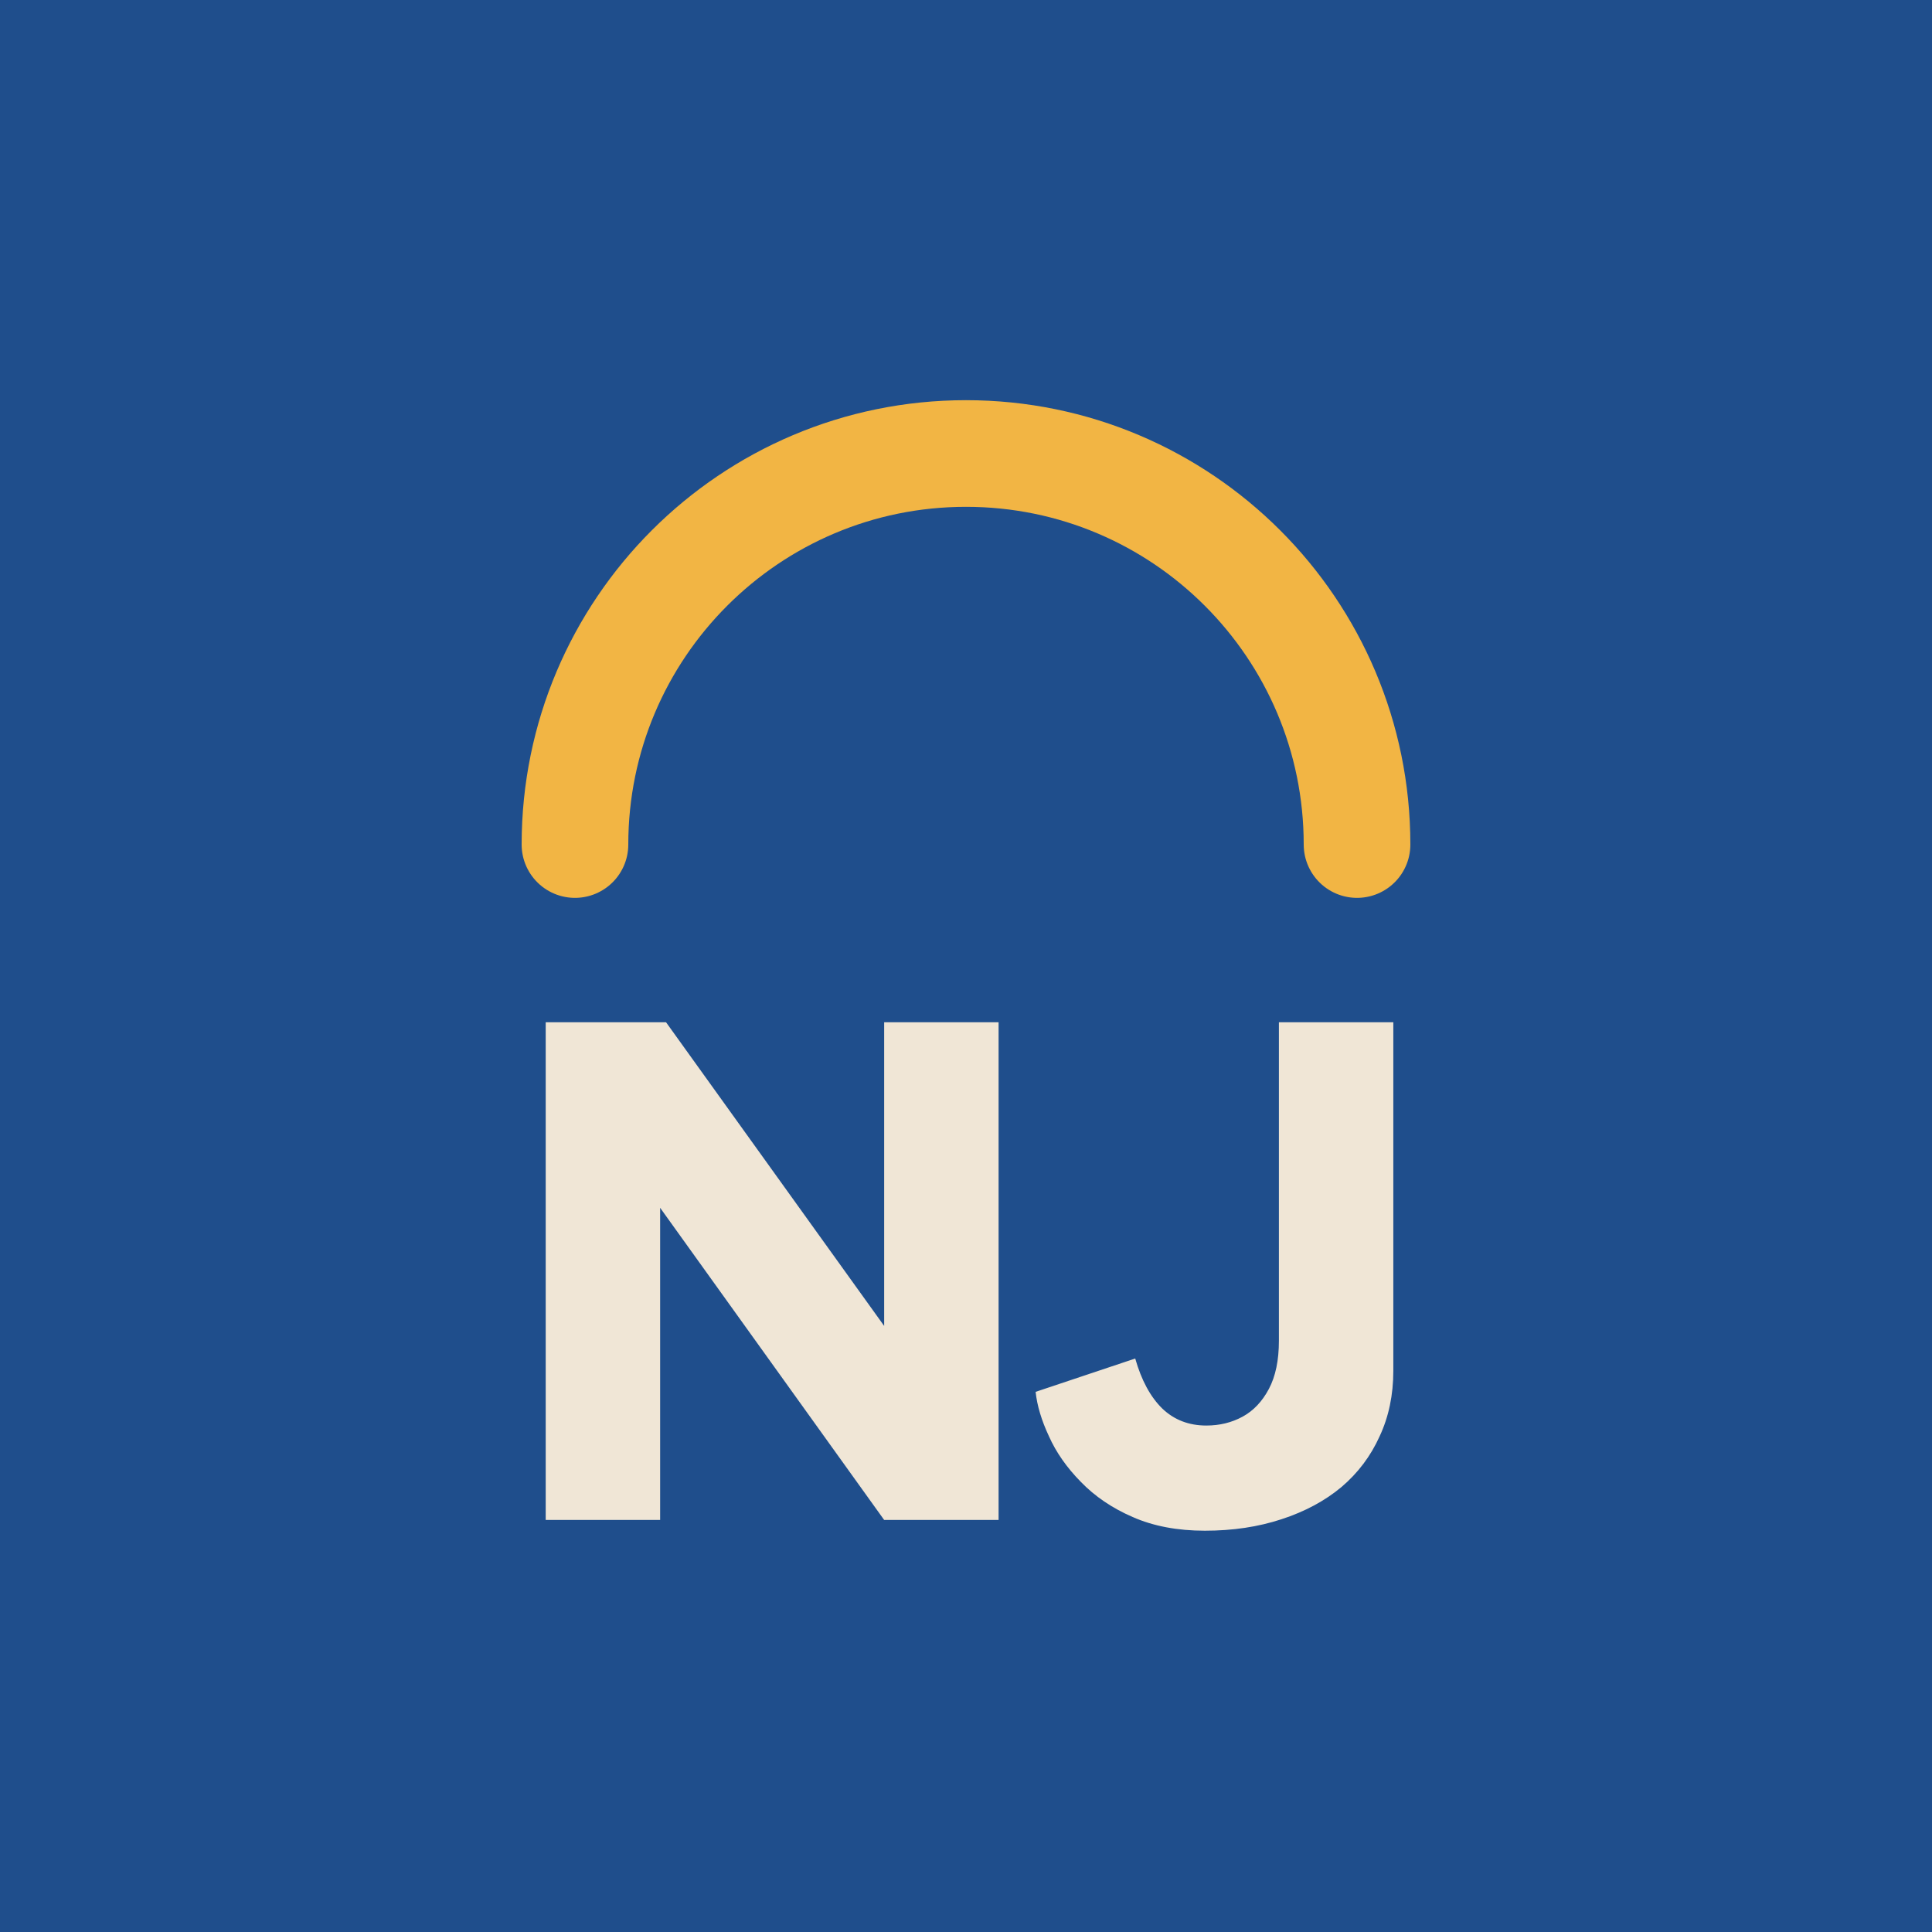
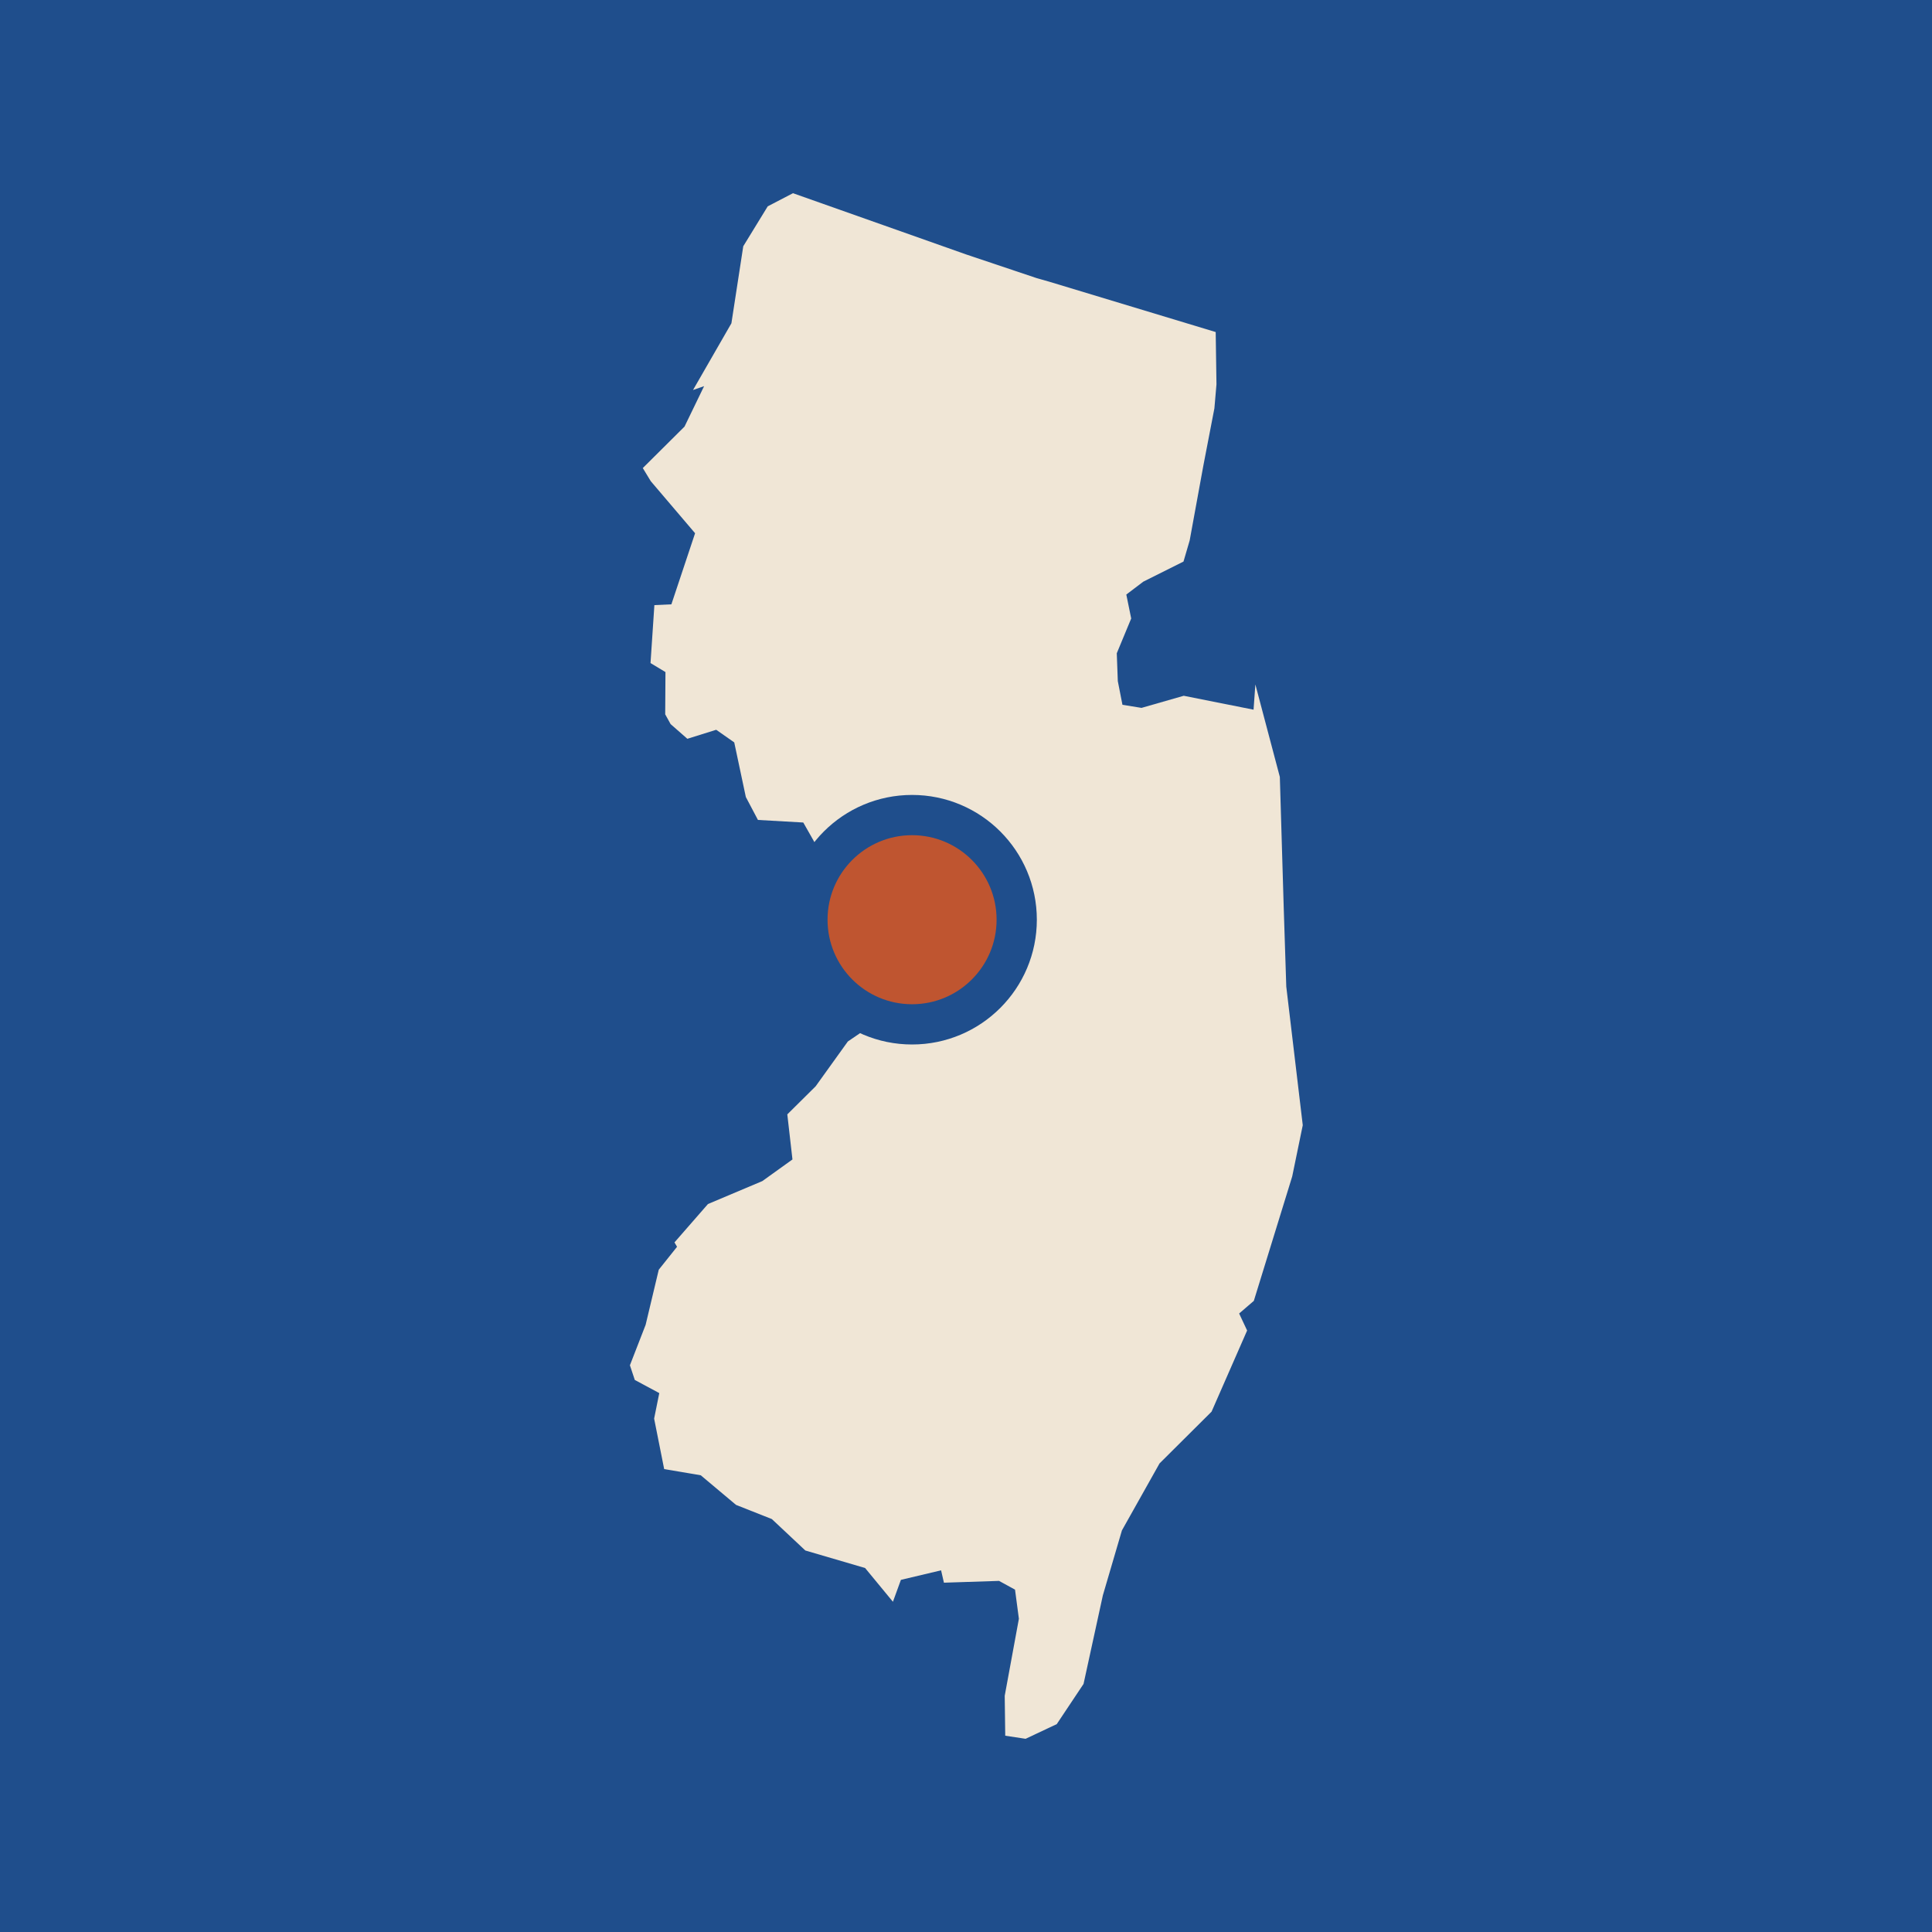
<svg xmlns="http://www.w3.org/2000/svg" viewBox="0 0 48 48">
-   <rect width="48" height="48" fill="#1F4E8C" />
-   <g transform="translate(24 24) scale(.92) translate(-24 -19.6)">
-     <path d="M13.44 16.32A10.56 10.56 0 0 1 34.56 16.32" fill="none" stroke="#F2B544" stroke-width="2.88" stroke-linecap="round" />
-     <path d="M15.74 34.56L12.65 34.56L12.65 21.12L15.90 21.12L21.79 29.32L21.79 21.12L24.88 21.12L24.88 34.56L21.79 34.56L15.74 26.13L15.74 34.56ZM30.45 34.85L30.45 34.85Q29.34 34.85 28.50 34.48Q27.67 34.12 27.10 33.53Q26.53 32.95 26.24 32.30Q25.94 31.66 25.88 31.10L25.88 31.10L28.57 30.20Q28.82 31.08 29.30 31.55Q29.78 32.01 30.49 32.01L30.49 32.01Q31.03 32.01 31.47 31.77Q31.91 31.53 32.18 31.02Q32.45 30.51 32.45 29.72L32.45 29.72L32.45 21.12L35.54 21.12L35.54 30.53Q35.54 31.51 35.17 32.30Q34.81 33.10 34.14 33.67Q33.47 34.23 32.52 34.54Q31.58 34.85 30.45 34.85Z" fill="#F0E6D6" />
+   <rect width="48" height="48" rx="0" fill="#1F4E8C" />
+   <g transform="translate(15.65,4.8) scale(0.064)">
+     <path d="M17.3 407.3L30.3 392.4L51.4 383.5L63.1 375.1L61.1 357.6L72.1 346.7L84.6 329.3L103.1 316.7L108.2 304.1L115.8 303.9L125.1 294.2L112.6 280.4L97.7 274.9L90.5 265.1L74.4 256.8L67.3 244.3L49.7 243.3L45.0 234.4L40.5 213.2L33.5 208.3L22.3 211.8L15.8 206.1L13.7 202.3L13.8 185.9L8.0 182.4L9.5 159.9L16.1 159.6L25.3 132.0L8.1 111.8L5.0 106.7L21.2 90.6L28.8 74.9L24.5 76.4L39.4 50.5L44.0 20.6L53.5 5.1L63.3 0.0L130.6 23.8L158.0 33.0L162.6 34.3L227.4 53.9L227.7 74.2L226.9 83.5L222.6 105.8L217.3 134.8L214.9 143.0L199.3 150.8L192.7 155.8L194.6 165.1L189.0 178.6L189.4 189.4L191.2 198.6L198.6 199.8L215.0 195.1L242.1 200.5L242.8 190.7L252.3 226.6L253.8 277.1L254.8 308.0L261.2 361.8L257.1 381.7L242.2 430.0L236.5 434.9L239.6 441.5L225.8 473.0L205.6 493.1L191.0 519.1L183.6 544.3L176.1 578.7L165.7 594.3L153.6 600.0L145.7 598.8L145.5 583.3L151.0 553.4L149.5 542.1L143.3 538.7L121.9 539.4L120.8 534.6L105.2 538.3L102.1 546.8L91.3 533.7L68.1 526.9L55.1 514.7L41.2 509.2L27.5 497.7L13.3 495.3L9.4 475.7L11.4 465.8L1.9 460.7L0.0 455.0L6.1 439.3L11.2 417.9L18.3 409.0L17.3 407.3Z" fill="#F0E6D6" />
  </g>
+   <circle cx="22.66" cy="22.85" r="2.6" fill="#BF5530" stroke="#1F4E8C" stroke-width="1" />
</svg>
